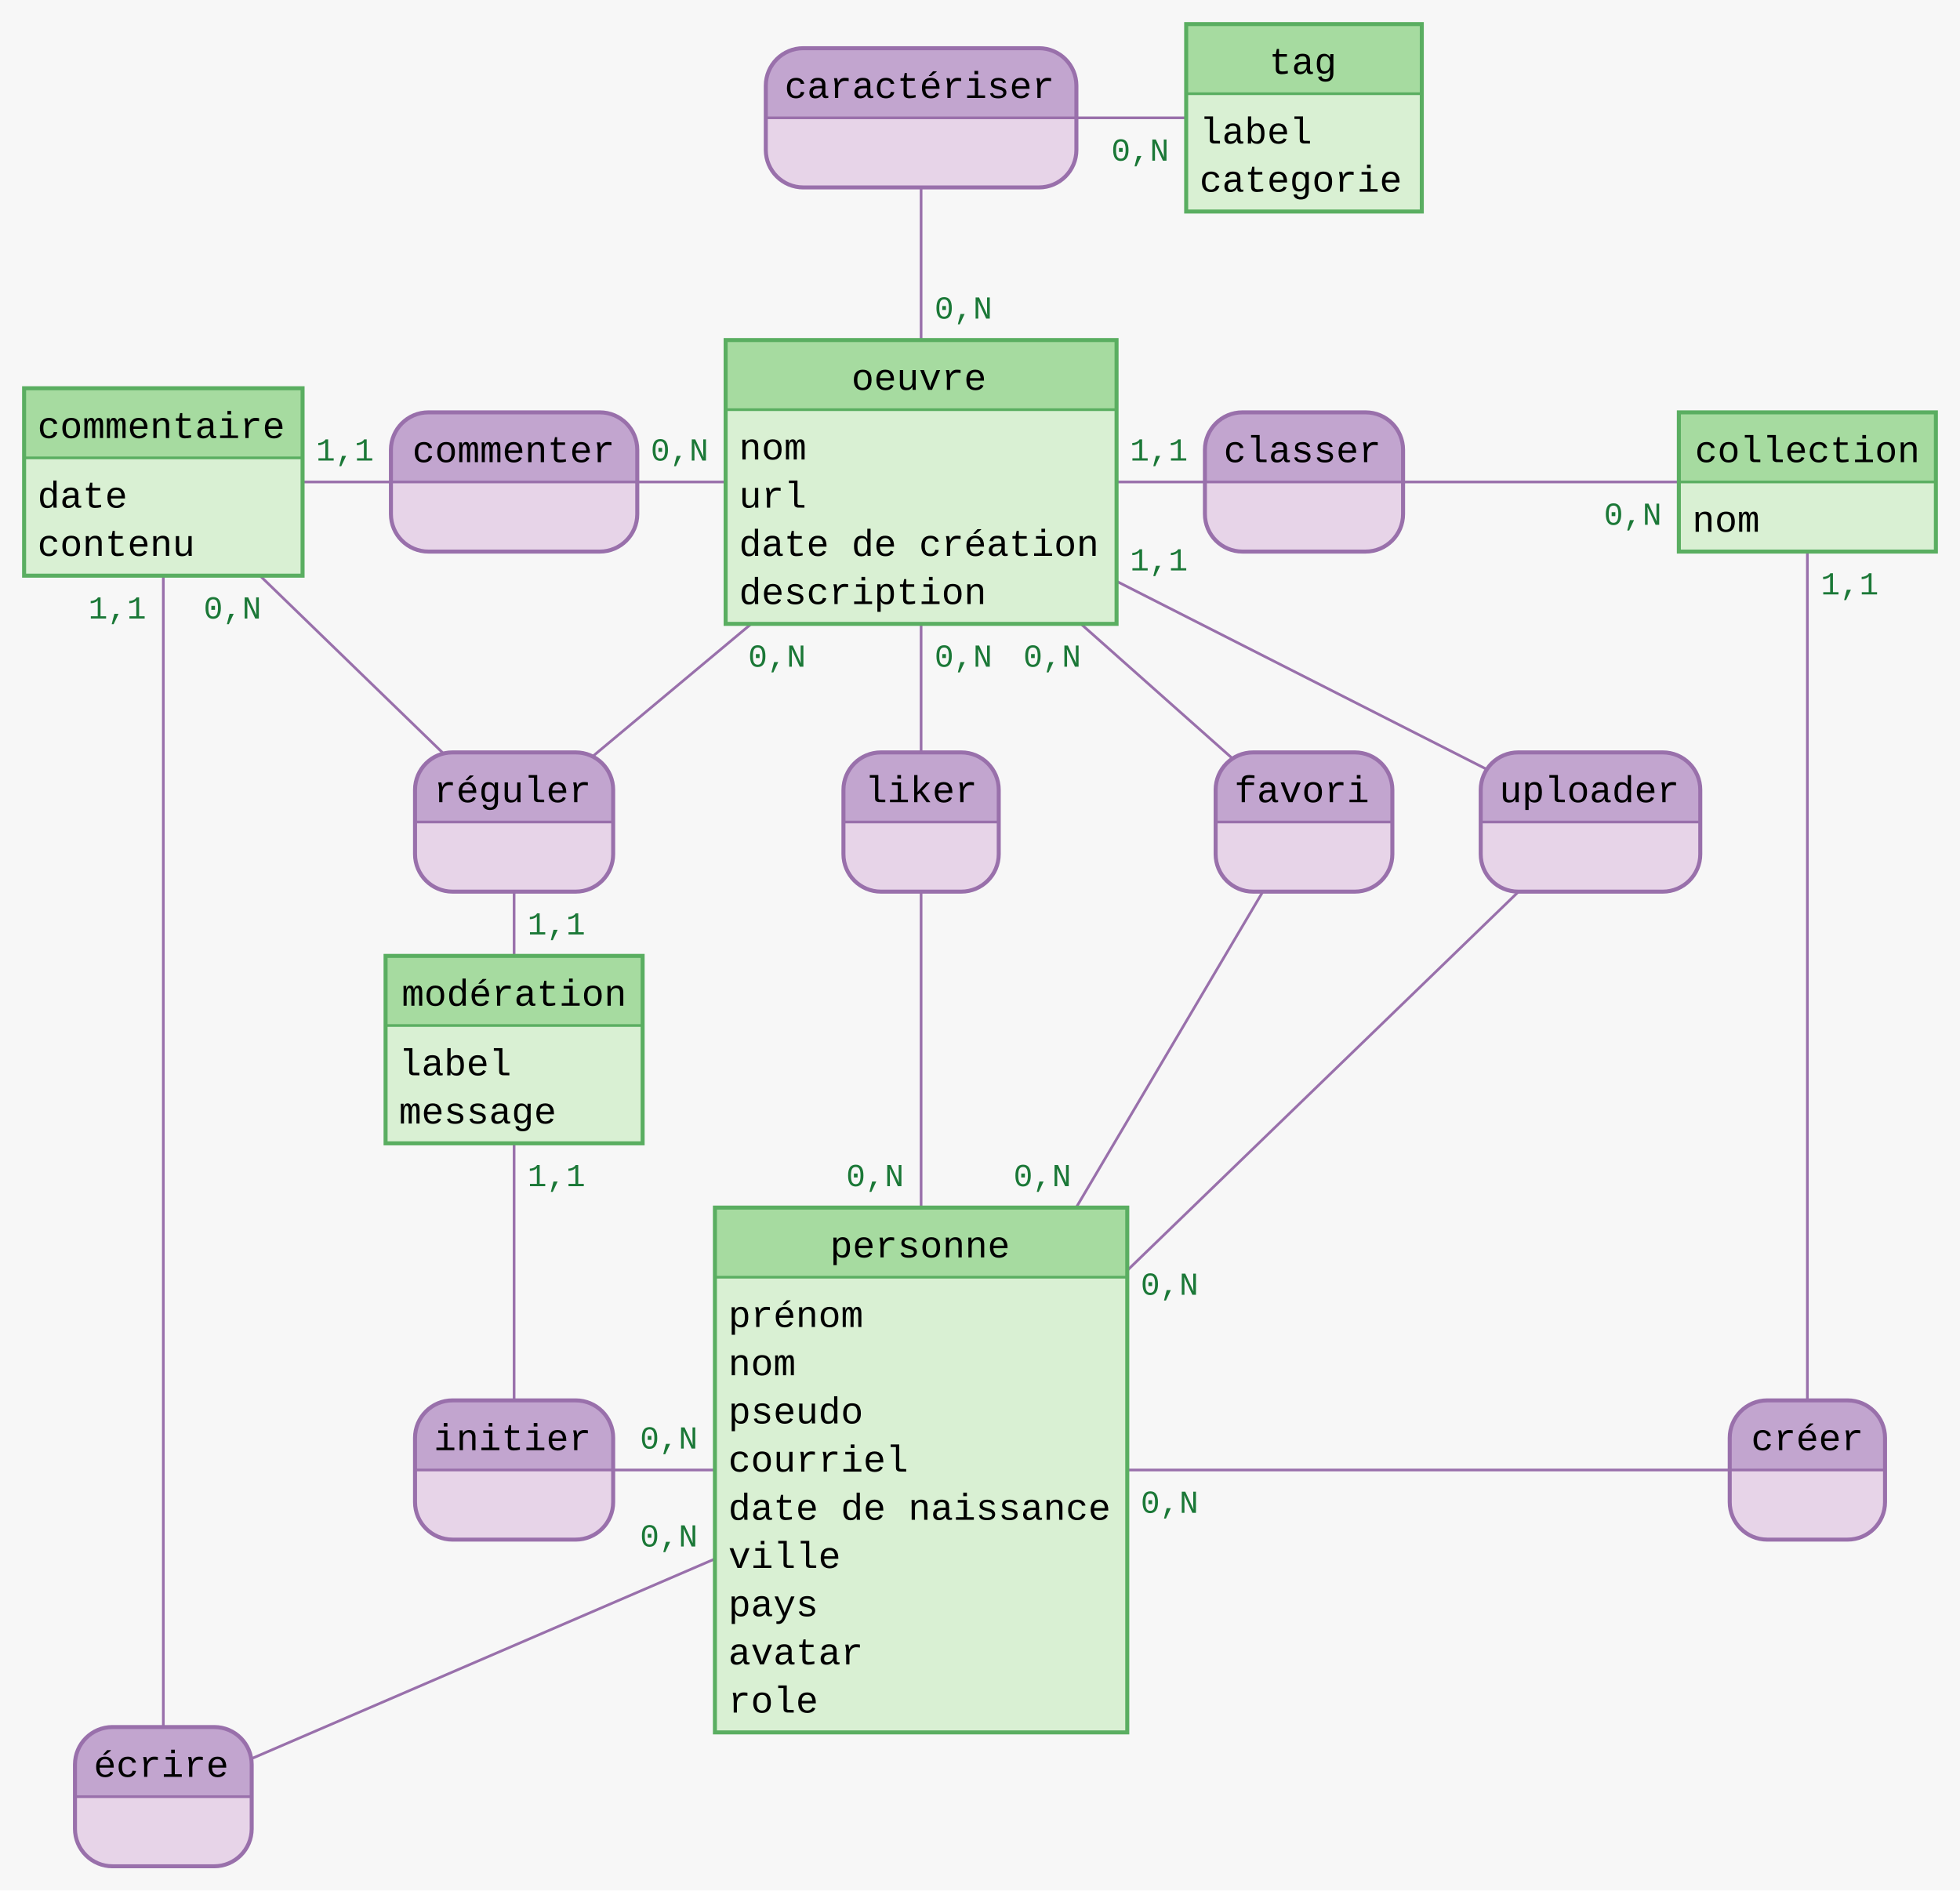
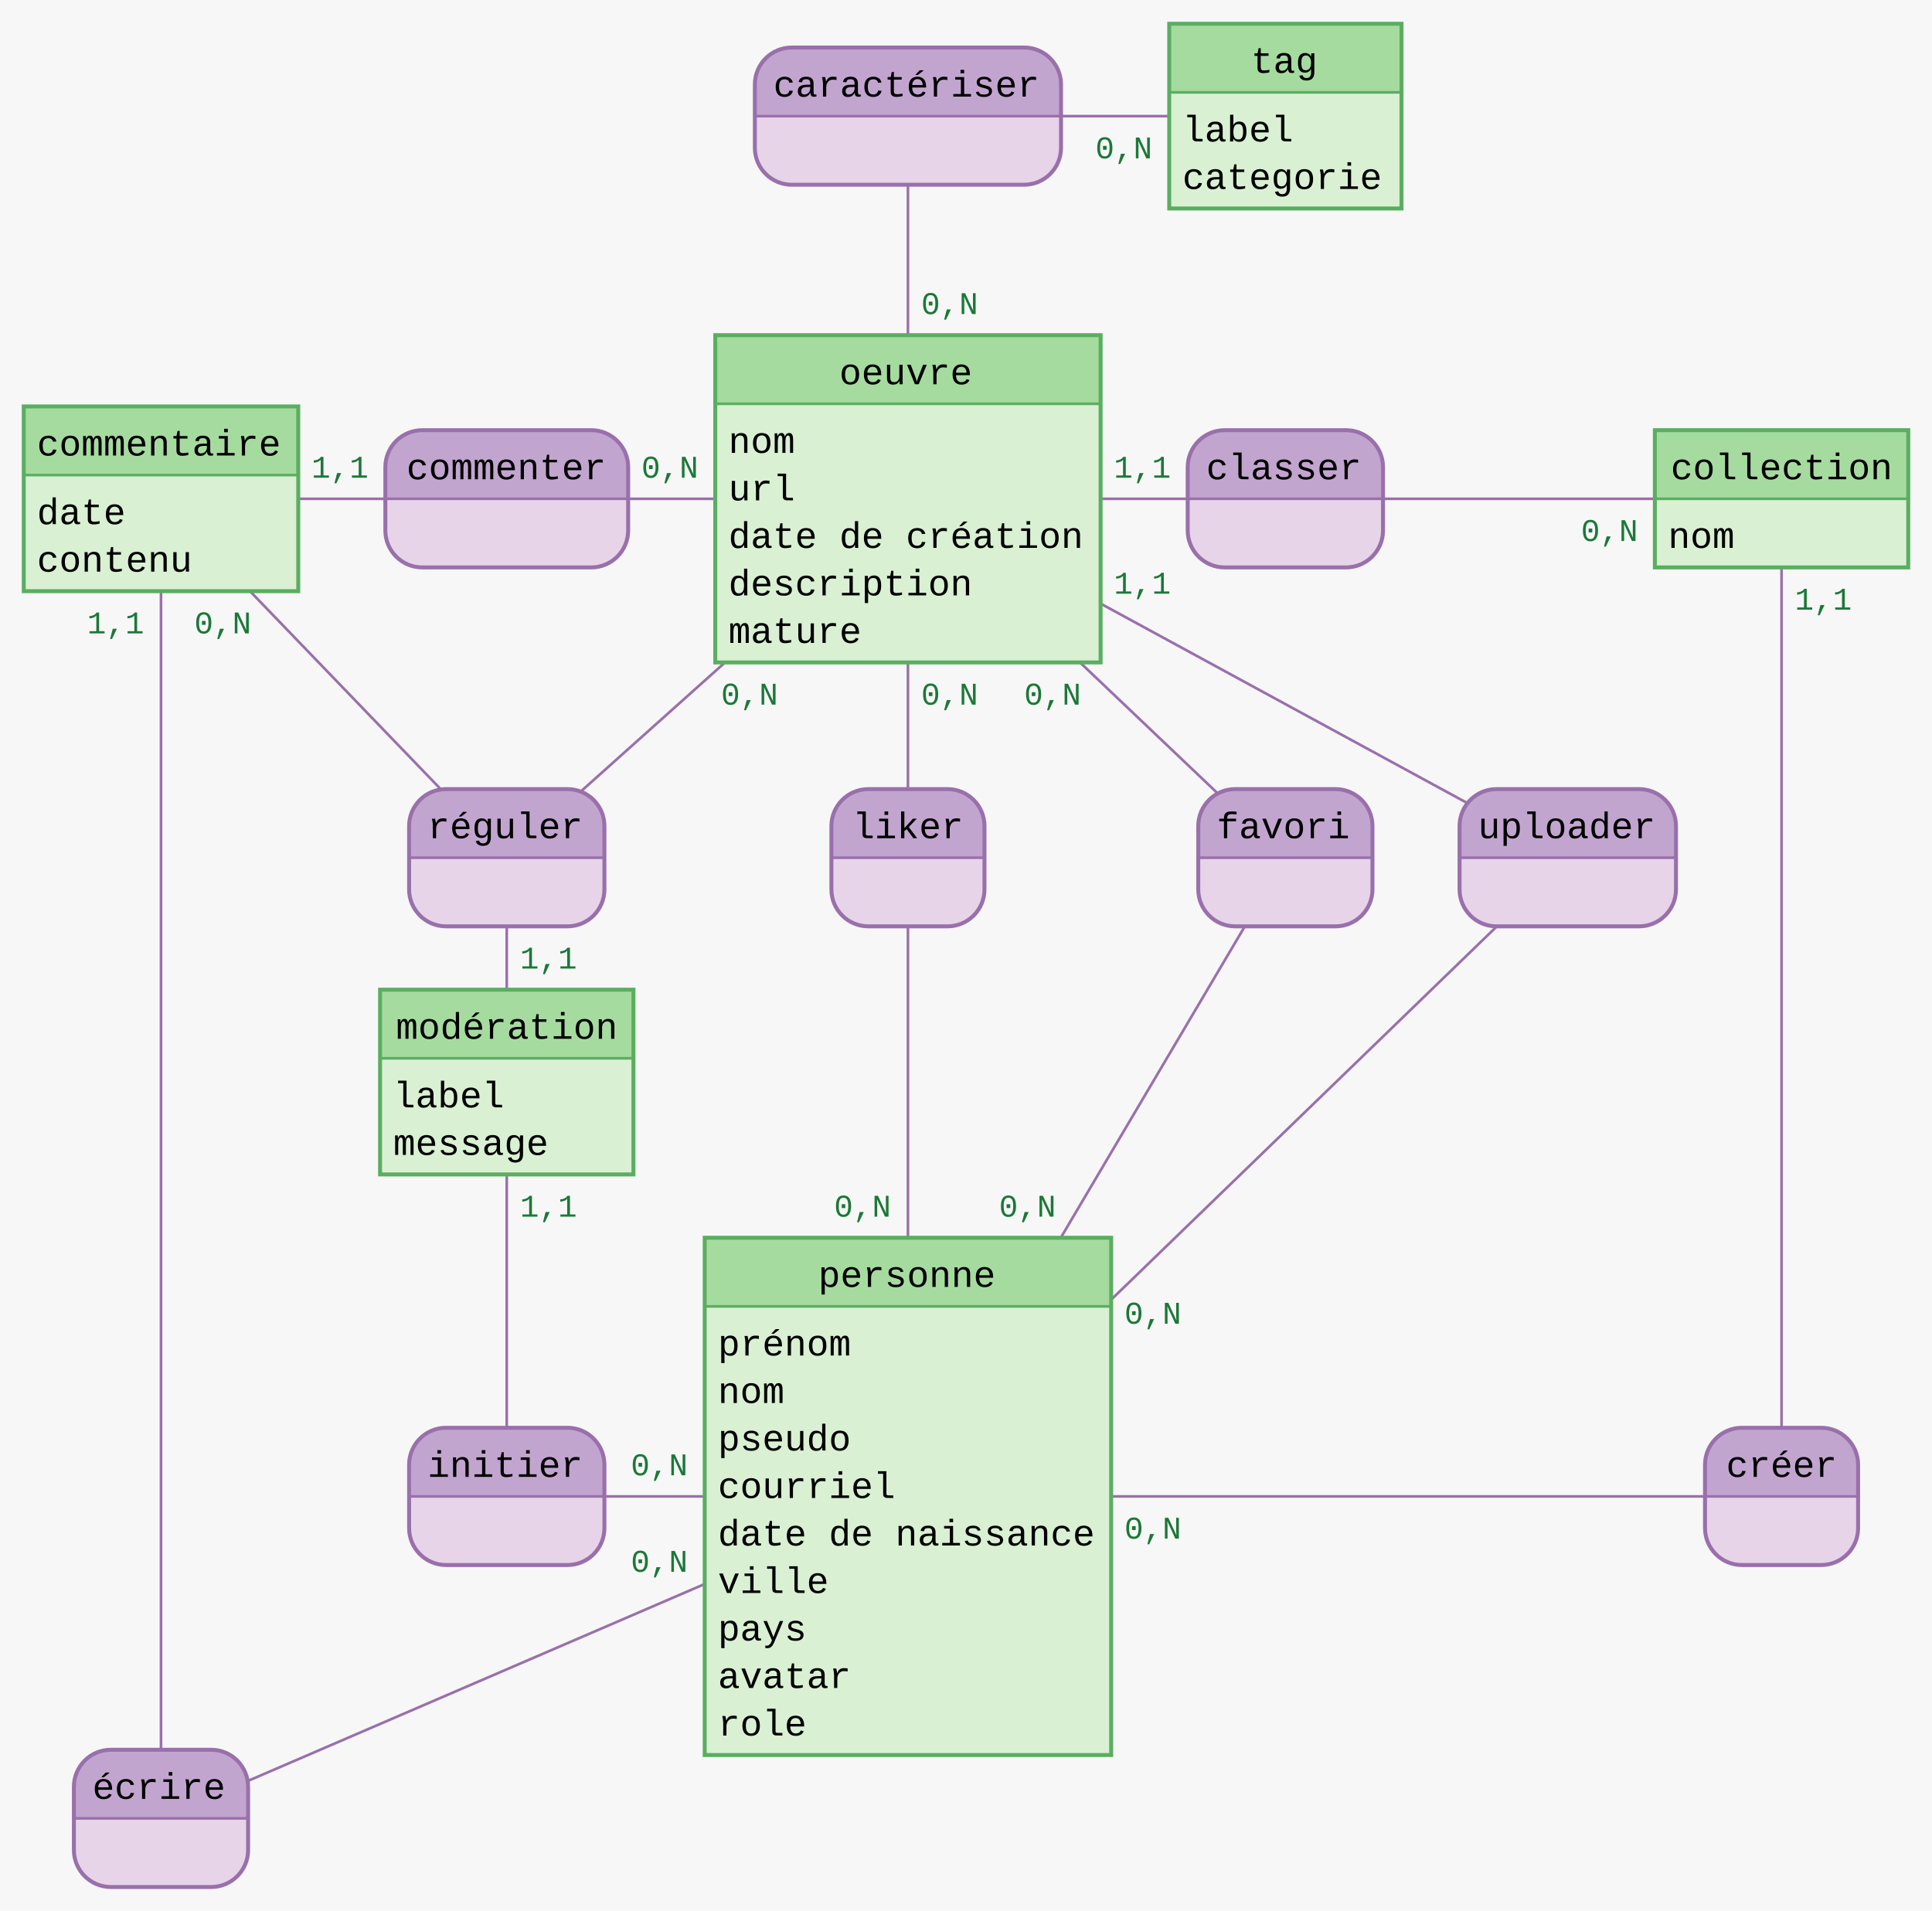
- <svg xmlns="http://www.w3.org/2000/svg" width="732" height="706" viewBox="0 0 732 706">
-   <rect id="frame" x="0" y="0" width="732" height="706" fill="#f7f7f7" stroke="none" stroke-width="0" />
-   <g>
-     <line x1="344" y1="180" x2="344" y2="44" stroke="#9970ab" stroke-width="1" />
+ <svg xmlns="http://www.w3.org/2000/svg" width="732" height="724" viewBox="0 0 732 724">
+   <rect id="frame" x="0" y="0" width="732" height="724" fill="#f7f7f7" stroke="none" stroke-width="0" />
+   <g>
+     <line x1="344" y1="189" x2="344" y2="44" stroke="#9970ab" stroke-width="1" />
    <text x="349" y="119" fill="#1b7837" font-family="Courier New" font-size="12">0,N</text>
    <line x1="487" y1="44" x2="344" y2="44" stroke="#9970ab" stroke-width="1" />
    <text x="415" y="60" fill="#1b7837" font-family="Courier New" font-size="12">0,N</text>
    <g>
      <path d="M388 18 a14 14 90 0 1 14 14 V44 h-116 V32 a14 14 90 0 1 14 -14" fill="#c2a5cf" stroke="#c2a5cf" stroke-width="0" />
      <path d="M402 44 v12 a14 14 90 0 1 -14 14 H300 a14 14 90 0 1 -14 -14 V44 H116" fill="#e7d4e8" stroke="#e7d4e8" stroke-width="0" />
      <rect x="286" y="18" width="116" height="52" fill="none" rx="14" stroke="#9970ab" stroke-width="1.5" />
      <line x1="286" y1="44" x2="402" y2="44" stroke="#9970ab" stroke-width="1" />
      <text x="293" y="36.6" fill="#000" font-family="Courier New" font-size="14">caractériser</text>
    </g>
  </g>
  <g>
-     <line x1="61" y1="180" x2="192" y2="180" stroke="#9970ab" stroke-width="1" />
-     <text x="118" y="172" fill="#1b7837" font-family="Courier New" font-size="12">1,1</text>
-     <line x1="344" y1="180" x2="192" y2="180" stroke="#9970ab" stroke-width="1" />
-     <text x="243" y="172" fill="#1b7837" font-family="Courier New" font-size="12">0,N</text>
-     <g>
-       <path d="M224 154 a14 14 90 0 1 14 14 V180 h-92 V168 a14 14 90 0 1 14 -14" fill="#c2a5cf" stroke="#c2a5cf" stroke-width="0" />
-       <path d="M238 180 v12 a14 14 90 0 1 -14 14 H160 a14 14 90 0 1 -14 -14 V180 H92" fill="#e7d4e8" stroke="#e7d4e8" stroke-width="0" />
-       <rect x="146" y="154" width="92" height="52" fill="none" rx="14" stroke="#9970ab" stroke-width="1.5" />
-       <line x1="146" y1="180" x2="238" y2="180" stroke="#9970ab" stroke-width="1" />
-       <text x="154" y="172.6" fill="#000" font-family="Courier New" font-size="14">commenter</text>
-     </g>
-   </g>
-   <g>
-     <line x1="344" y1="180" x2="487" y2="180" stroke="#9970ab" stroke-width="1" />
-     <text x="422" y="172" fill="#1b7837" font-family="Courier New" font-size="12">1,1</text>
-     <line x1="675" y1="180" x2="487" y2="180" stroke="#9970ab" stroke-width="1" />
-     <text x="599" y="196" fill="#1b7837" font-family="Courier New" font-size="12">0,N</text>
-     <g>
-       <path d="M510 154 a14 14 90 0 1 14 14 V180 h-74 V168 a14 14 90 0 1 14 -14" fill="#c2a5cf" stroke="#c2a5cf" stroke-width="0" />
-       <path d="M524 180 v12 a14 14 90 0 1 -14 14 H464 a14 14 90 0 1 -14 -14 V180 H74" fill="#e7d4e8" stroke="#e7d4e8" stroke-width="0" />
-       <rect x="450" y="154" width="74" height="52" fill="none" rx="14" stroke="#9970ab" stroke-width="1.5" />
-       <line x1="450" y1="180" x2="524" y2="180" stroke="#9970ab" stroke-width="1" />
-       <text x="457" y="172.6" fill="#000" font-family="Courier New" font-size="14">classer</text>
-     </g>
-   </g>
-   <g>
-     <line x1="61" y1="180" x2="192" y2="307" stroke="#9970ab" stroke-width="1" />
-     <text x="76.02" y="231" fill="#1b7837" font-family="Courier New" font-size="12">0,N</text>
-     <line x1="344" y1="180" x2="192" y2="307" stroke="#9970ab" stroke-width="1" />
-     <text x="279.39" y="249" fill="#1b7837" font-family="Courier New" font-size="12">0,N</text>
-     <line x1="192" y1="392" x2="192" y2="307" stroke="#9970ab" stroke-width="1" />
-     <text x="197" y="349" fill="#1b7837" font-family="Courier New" font-size="12">1,1</text>
-     <g>
-       <path d="M215 281 a14 14 90 0 1 14 14 V307 h-74 V295 a14 14 90 0 1 14 -14" fill="#c2a5cf" stroke="#c2a5cf" stroke-width="0" />
-       <path d="M229 307 v12 a14 14 90 0 1 -14 14 H169 a14 14 90 0 1 -14 -14 V307 H74" fill="#e7d4e8" stroke="#e7d4e8" stroke-width="0" />
-       <rect x="155" y="281" width="74" height="52" fill="none" rx="14" stroke="#9970ab" stroke-width="1.5" />
-       <line x1="155" y1="307" x2="229" y2="307" stroke="#9970ab" stroke-width="1" />
-       <text x="162" y="299.6" fill="#000" font-family="Courier New" font-size="14">réguler</text>
-     </g>
-   </g>
-   <g>
-     <line x1="344" y1="549" x2="344" y2="307" stroke="#9970ab" stroke-width="1" />
-     <text x="316" y="443" fill="#1b7837" font-family="Courier New" font-size="12">0,N</text>
-     <line x1="344" y1="180" x2="344" y2="307" stroke="#9970ab" stroke-width="1" />
-     <text x="349" y="249" fill="#1b7837" font-family="Courier New" font-size="12">0,N</text>
-     <g>
-       <path d="M359 281 a14 14 90 0 1 14 14 V307 h-58 V295 a14 14 90 0 1 14 -14" fill="#c2a5cf" stroke="#c2a5cf" stroke-width="0" />
-       <path d="M373 307 v12 a14 14 90 0 1 -14 14 H329 a14 14 90 0 1 -14 -14 V307 H58" fill="#e7d4e8" stroke="#e7d4e8" stroke-width="0" />
-       <rect x="315" y="281" width="58" height="52" fill="none" rx="14" stroke="#9970ab" stroke-width="1.5" />
-       <line x1="315" y1="307" x2="373" y2="307" stroke="#9970ab" stroke-width="1" />
-       <text x="323" y="299.6" fill="#000" font-family="Courier New" font-size="14">liker</text>
-     </g>
-   </g>
-   <g>
-     <line x1="344" y1="549" x2="487" y2="307" stroke="#9970ab" stroke-width="1" />
-     <text x="378.49" y="443" fill="#1b7837" font-family="Courier New" font-size="12">0,N</text>
-     <line x1="344" y1="180" x2="487" y2="307" stroke="#9970ab" stroke-width="1" />
-     <text x="382.16" y="249" fill="#1b7837" font-family="Courier New" font-size="12">0,N</text>
-     <g>
-       <path d="M506 281 a14 14 90 0 1 14 14 V307 h-66 V295 a14 14 90 0 1 14 -14" fill="#c2a5cf" stroke="#c2a5cf" stroke-width="0" />
-       <path d="M520 307 v12 a14 14 90 0 1 -14 14 H468 a14 14 90 0 1 -14 -14 V307 H66" fill="#e7d4e8" stroke="#e7d4e8" stroke-width="0" />
-       <rect x="454" y="281" width="66" height="52" fill="none" rx="14" stroke="#9970ab" stroke-width="1.5" />
-       <line x1="454" y1="307" x2="520" y2="307" stroke="#9970ab" stroke-width="1" />
-       <text x="461" y="299.6" fill="#000" font-family="Courier New" font-size="14">favori</text>
-     </g>
-   </g>
-   <g>
-     <line x1="344" y1="549" x2="594" y2="307" stroke="#9970ab" stroke-width="1" />
-     <text x="426" y="483.56" fill="#1b7837" font-family="Courier New" font-size="12">0,N</text>
-     <line x1="344" y1="180" x2="594" y2="307" stroke="#9970ab" stroke-width="1" />
-     <text x="422" y="213.05" fill="#1b7837" font-family="Courier New" font-size="12">1,1</text>
-     <g>
-       <path d="M621 281 a14 14 90 0 1 14 14 V307 h-82 V295 a14 14 90 0 1 14 -14" fill="#c2a5cf" stroke="#c2a5cf" stroke-width="0" />
-       <path d="M635 307 v12 a14 14 90 0 1 -14 14 H567 a14 14 90 0 1 -14 -14 V307 H82" fill="#e7d4e8" stroke="#e7d4e8" stroke-width="0" />
-       <rect x="553" y="281" width="82" height="52" fill="none" rx="14" stroke="#9970ab" stroke-width="1.5" />
-       <line x1="553" y1="307" x2="635" y2="307" stroke="#9970ab" stroke-width="1" />
-       <text x="560" y="299.6" fill="#000" font-family="Courier New" font-size="14">uploader</text>
-     </g>
-   </g>
-   <g>
-     <line x1="344" y1="549" x2="192" y2="549" stroke="#9970ab" stroke-width="1" />
-     <text x="239" y="541" fill="#1b7837" font-family="Courier New" font-size="12">0,N</text>
-     <line x1="192" y1="392" x2="192" y2="549" stroke="#9970ab" stroke-width="1" />
-     <text x="197" y="443" fill="#1b7837" font-family="Courier New" font-size="12">1,1</text>
-     <g>
-       <path d="M215 523 a14 14 90 0 1 14 14 V549 h-74 V537 a14 14 90 0 1 14 -14" fill="#c2a5cf" stroke="#c2a5cf" stroke-width="0" />
-       <path d="M229 549 v12 a14 14 90 0 1 -14 14 H169 a14 14 90 0 1 -14 -14 V549 H74" fill="#e7d4e8" stroke="#e7d4e8" stroke-width="0" />
-       <rect x="155" y="523" width="74" height="52" fill="none" rx="14" stroke="#9970ab" stroke-width="1.5" />
-       <line x1="155" y1="549" x2="229" y2="549" stroke="#9970ab" stroke-width="1" />
-       <text x="162" y="541.6" fill="#000" font-family="Courier New" font-size="14">initier</text>
-     </g>
-   </g>
-   <g>
-     <line x1="344" y1="549" x2="675" y2="549" stroke="#9970ab" stroke-width="1" />
-     <text x="426" y="565" fill="#1b7837" font-family="Courier New" font-size="12">0,N</text>
-     <line x1="675" y1="180" x2="675" y2="549" stroke="#9970ab" stroke-width="1" />
-     <text x="680" y="222" fill="#1b7837" font-family="Courier New" font-size="12">1,1</text>
-     <g>
-       <path d="M690 523 a14 14 90 0 1 14 14 V549 h-58 V537 a14 14 90 0 1 14 -14" fill="#c2a5cf" stroke="#c2a5cf" stroke-width="0" />
-       <path d="M704 549 v12 a14 14 90 0 1 -14 14 H660 a14 14 90 0 1 -14 -14 V549 H58" fill="#e7d4e8" stroke="#e7d4e8" stroke-width="0" />
-       <rect x="646" y="523" width="58" height="52" fill="none" rx="14" stroke="#9970ab" stroke-width="1.5" />
-       <line x1="646" y1="549" x2="704" y2="549" stroke="#9970ab" stroke-width="1" />
-       <text x="654" y="541.6" fill="#000" font-family="Courier New" font-size="14">créer</text>
-     </g>
-   </g>
-   <g>
-     <line x1="344" y1="549" x2="61" y2="671" stroke="#9970ab" stroke-width="1" />
-     <text x="239" y="577.57" fill="#1b7837" font-family="Courier New" font-size="12">0,N</text>
-     <line x1="61" y1="180" x2="61" y2="671" stroke="#9970ab" stroke-width="1" />
-     <text x="33" y="231" fill="#1b7837" font-family="Courier New" font-size="12">1,1</text>
-     <g>
-       <path d="M80 645 a14 14 90 0 1 14 14 V671 h-66 V659 a14 14 90 0 1 14 -14" fill="#c2a5cf" stroke="#c2a5cf" stroke-width="0" />
-       <path d="M94 671 v12 a14 14 90 0 1 -14 14 H42 a14 14 90 0 1 -14 -14 V671 H66" fill="#e7d4e8" stroke="#e7d4e8" stroke-width="0" />
-       <rect x="28" y="645" width="66" height="52" fill="none" rx="14" stroke="#9970ab" stroke-width="1.5" />
-       <line x1="28" y1="671" x2="94" y2="671" stroke="#9970ab" stroke-width="1" />
-       <text x="35" y="663.6" fill="#000" font-family="Courier New" font-size="14">écrire</text>
+     <line x1="61" y1="189" x2="192" y2="189" stroke="#9970ab" stroke-width="1" />
+     <text x="118" y="181" fill="#1b7837" font-family="Courier New" font-size="12">1,1</text>
+     <line x1="344" y1="189" x2="192" y2="189" stroke="#9970ab" stroke-width="1" />
+     <text x="243" y="181" fill="#1b7837" font-family="Courier New" font-size="12">0,N</text>
+     <g>
+       <path d="M224 163 a14 14 90 0 1 14 14 V189 h-92 V177 a14 14 90 0 1 14 -14" fill="#c2a5cf" stroke="#c2a5cf" stroke-width="0" />
+       <path d="M238 189 v12 a14 14 90 0 1 -14 14 H160 a14 14 90 0 1 -14 -14 V189 H92" fill="#e7d4e8" stroke="#e7d4e8" stroke-width="0" />
+       <rect x="146" y="163" width="92" height="52" fill="none" rx="14" stroke="#9970ab" stroke-width="1.5" />
+       <line x1="146" y1="189" x2="238" y2="189" stroke="#9970ab" stroke-width="1" />
+       <text x="154" y="181.6" fill="#000" font-family="Courier New" font-size="14">commenter</text>
+     </g>
+   </g>
+   <g>
+     <line x1="344" y1="189" x2="487" y2="189" stroke="#9970ab" stroke-width="1" />
+     <text x="422" y="181" fill="#1b7837" font-family="Courier New" font-size="12">1,1</text>
+     <line x1="675" y1="189" x2="487" y2="189" stroke="#9970ab" stroke-width="1" />
+     <text x="599" y="205" fill="#1b7837" font-family="Courier New" font-size="12">0,N</text>
+     <g>
+       <path d="M510 163 a14 14 90 0 1 14 14 V189 h-74 V177 a14 14 90 0 1 14 -14" fill="#c2a5cf" stroke="#c2a5cf" stroke-width="0" />
+       <path d="M524 189 v12 a14 14 90 0 1 -14 14 H464 a14 14 90 0 1 -14 -14 V189 H74" fill="#e7d4e8" stroke="#e7d4e8" stroke-width="0" />
+       <rect x="450" y="163" width="74" height="52" fill="none" rx="14" stroke="#9970ab" stroke-width="1.5" />
+       <line x1="450" y1="189" x2="524" y2="189" stroke="#9970ab" stroke-width="1" />
+       <text x="457" y="181.6" fill="#000" font-family="Courier New" font-size="14">classer</text>
+     </g>
+   </g>
+   <g>
+     <line x1="61" y1="189" x2="192" y2="325" stroke="#9970ab" stroke-width="1" />
+     <text x="73.6" y="240" fill="#1b7837" font-family="Courier New" font-size="12">0,N</text>
+     <line x1="344" y1="189" x2="192" y2="325" stroke="#9970ab" stroke-width="1" />
+     <text x="273.19" y="267" fill="#1b7837" font-family="Courier New" font-size="12">0,N</text>
+     <line x1="192" y1="410" x2="192" y2="325" stroke="#9970ab" stroke-width="1" />
+     <text x="197" y="367" fill="#1b7837" font-family="Courier New" font-size="12">1,1</text>
+     <g>
+       <path d="M215 299 a14 14 90 0 1 14 14 V325 h-74 V313 a14 14 90 0 1 14 -14" fill="#c2a5cf" stroke="#c2a5cf" stroke-width="0" />
+       <path d="M229 325 v12 a14 14 90 0 1 -14 14 H169 a14 14 90 0 1 -14 -14 V325 H74" fill="#e7d4e8" stroke="#e7d4e8" stroke-width="0" />
+       <rect x="155" y="299" width="74" height="52" fill="none" rx="14" stroke="#9970ab" stroke-width="1.5" />
+       <line x1="155" y1="325" x2="229" y2="325" stroke="#9970ab" stroke-width="1" />
+       <text x="162" y="317.6" fill="#000" font-family="Courier New" font-size="14">réguler</text>
+     </g>
+   </g>
+   <g>
+     <line x1="344" y1="567" x2="344" y2="325" stroke="#9970ab" stroke-width="1" />
+     <text x="316" y="461" fill="#1b7837" font-family="Courier New" font-size="12">0,N</text>
+     <line x1="344" y1="189" x2="344" y2="325" stroke="#9970ab" stroke-width="1" />
+     <text x="349" y="267" fill="#1b7837" font-family="Courier New" font-size="12">0,N</text>
+     <g>
+       <path d="M359 299 a14 14 90 0 1 14 14 V325 h-58 V313 a14 14 90 0 1 14 -14" fill="#c2a5cf" stroke="#c2a5cf" stroke-width="0" />
+       <path d="M373 325 v12 a14 14 90 0 1 -14 14 H329 a14 14 90 0 1 -14 -14 V325 H58" fill="#e7d4e8" stroke="#e7d4e8" stroke-width="0" />
+       <rect x="315" y="299" width="58" height="52" fill="none" rx="14" stroke="#9970ab" stroke-width="1.5" />
+       <line x1="315" y1="325" x2="373" y2="325" stroke="#9970ab" stroke-width="1" />
+       <text x="323" y="317.6" fill="#000" font-family="Courier New" font-size="14">liker</text>
+     </g>
+   </g>
+   <g>
+     <line x1="344" y1="567" x2="487" y2="325" stroke="#9970ab" stroke-width="1" />
+     <text x="378.49" y="461" fill="#1b7837" font-family="Courier New" font-size="12">0,N</text>
+     <line x1="344" y1="189" x2="487" y2="325" stroke="#9970ab" stroke-width="1" />
+     <text x="388.01" y="267" fill="#1b7837" font-family="Courier New" font-size="12">0,N</text>
+     <g>
+       <path d="M506 299 a14 14 90 0 1 14 14 V325 h-66 V313 a14 14 90 0 1 14 -14" fill="#c2a5cf" stroke="#c2a5cf" stroke-width="0" />
+       <path d="M520 325 v12 a14 14 90 0 1 -14 14 H468 a14 14 90 0 1 -14 -14 V325 H66" fill="#e7d4e8" stroke="#e7d4e8" stroke-width="0" />
+       <rect x="454" y="299" width="66" height="52" fill="none" rx="14" stroke="#9970ab" stroke-width="1.5" />
+       <line x1="454" y1="325" x2="520" y2="325" stroke="#9970ab" stroke-width="1" />
+       <text x="461" y="317.6" fill="#000" font-family="Courier New" font-size="14">favori</text>
+     </g>
+   </g>
+   <g>
+     <line x1="344" y1="567" x2="594" y2="325" stroke="#9970ab" stroke-width="1" />
+     <text x="426" y="501.56" fill="#1b7837" font-family="Courier New" font-size="12">0,N</text>
+     <line x1="344" y1="189" x2="594" y2="325" stroke="#9970ab" stroke-width="1" />
+     <text x="422" y="224.95" fill="#1b7837" font-family="Courier New" font-size="12">1,1</text>
+     <g>
+       <path d="M621 299 a14 14 90 0 1 14 14 V325 h-82 V313 a14 14 90 0 1 14 -14" fill="#c2a5cf" stroke="#c2a5cf" stroke-width="0" />
+       <path d="M635 325 v12 a14 14 90 0 1 -14 14 H567 a14 14 90 0 1 -14 -14 V325 H82" fill="#e7d4e8" stroke="#e7d4e8" stroke-width="0" />
+       <rect x="553" y="299" width="82" height="52" fill="none" rx="14" stroke="#9970ab" stroke-width="1.5" />
+       <line x1="553" y1="325" x2="635" y2="325" stroke="#9970ab" stroke-width="1" />
+       <text x="560" y="317.6" fill="#000" font-family="Courier New" font-size="14">uploader</text>
+     </g>
+   </g>
+   <g>
+     <line x1="344" y1="567" x2="192" y2="567" stroke="#9970ab" stroke-width="1" />
+     <text x="239" y="559" fill="#1b7837" font-family="Courier New" font-size="12">0,N</text>
+     <line x1="192" y1="410" x2="192" y2="567" stroke="#9970ab" stroke-width="1" />
+     <text x="197" y="461" fill="#1b7837" font-family="Courier New" font-size="12">1,1</text>
+     <g>
+       <path d="M215 541 a14 14 90 0 1 14 14 V567 h-74 V555 a14 14 90 0 1 14 -14" fill="#c2a5cf" stroke="#c2a5cf" stroke-width="0" />
+       <path d="M229 567 v12 a14 14 90 0 1 -14 14 H169 a14 14 90 0 1 -14 -14 V567 H74" fill="#e7d4e8" stroke="#e7d4e8" stroke-width="0" />
+       <rect x="155" y="541" width="74" height="52" fill="none" rx="14" stroke="#9970ab" stroke-width="1.5" />
+       <line x1="155" y1="567" x2="229" y2="567" stroke="#9970ab" stroke-width="1" />
+       <text x="162" y="559.6" fill="#000" font-family="Courier New" font-size="14">initier</text>
+     </g>
+   </g>
+   <g>
+     <line x1="344" y1="567" x2="675" y2="567" stroke="#9970ab" stroke-width="1" />
+     <text x="426" y="583" fill="#1b7837" font-family="Courier New" font-size="12">0,N</text>
+     <line x1="675" y1="189" x2="675" y2="567" stroke="#9970ab" stroke-width="1" />
+     <text x="680" y="231" fill="#1b7837" font-family="Courier New" font-size="12">1,1</text>
+     <g>
+       <path d="M690 541 a14 14 90 0 1 14 14 V567 h-58 V555 a14 14 90 0 1 14 -14" fill="#c2a5cf" stroke="#c2a5cf" stroke-width="0" />
+       <path d="M704 567 v12 a14 14 90 0 1 -14 14 H660 a14 14 90 0 1 -14 -14 V567 H58" fill="#e7d4e8" stroke="#e7d4e8" stroke-width="0" />
+       <rect x="646" y="541" width="58" height="52" fill="none" rx="14" stroke="#9970ab" stroke-width="1.5" />
+       <line x1="646" y1="567" x2="704" y2="567" stroke="#9970ab" stroke-width="1" />
+       <text x="654" y="559.6" fill="#000" font-family="Courier New" font-size="14">créer</text>
+     </g>
+   </g>
+   <g>
+     <line x1="344" y1="567" x2="61" y2="689" stroke="#9970ab" stroke-width="1" />
+     <text x="239" y="595.57" fill="#1b7837" font-family="Courier New" font-size="12">0,N</text>
+     <line x1="61" y1="189" x2="61" y2="689" stroke="#9970ab" stroke-width="1" />
+     <text x="33" y="240" fill="#1b7837" font-family="Courier New" font-size="12">1,1</text>
+     <g>
+       <path d="M80 663 a14 14 90 0 1 14 14 V689 h-66 V677 a14 14 90 0 1 14 -14" fill="#c2a5cf" stroke="#c2a5cf" stroke-width="0" />
+       <path d="M94 689 v12 a14 14 90 0 1 -14 14 H42 a14 14 90 0 1 -14 -14 V689 H66" fill="#e7d4e8" stroke="#e7d4e8" stroke-width="0" />
+       <rect x="28" y="663" width="66" height="52" fill="none" rx="14" stroke="#9970ab" stroke-width="1.5" />
+       <line x1="28" y1="689" x2="94" y2="689" stroke="#9970ab" stroke-width="1" />
+       <text x="35" y="681.6" fill="#000" font-family="Courier New" font-size="14">écrire</text>
    </g>
  </g>
  <g>
    <g>
      <rect x="443" y="9" width="88" height="26" fill="#a6dba0" stroke="#a6dba0" stroke-width="0" opacity="1" />
      <rect x="443" y="35" width="88" height="44" fill="#d9f0d3" stroke="#d9f0d3" stroke-width="0" opacity="1" />
      <rect x="443" y="9" width="88" height="70" fill="none" stroke="#5aae61" stroke-width="1.5" opacity="1" />
      <line x1="443" y1="35" x2="531" y2="35" stroke="#5aae61" stroke-width="1" />
    </g>
    <text x="474" y="27.6" fill="#000" font-family="Courier New" font-size="14">tag</text>
    <text x="448" y="53.6" fill="#000" font-family="Courier New" font-size="14">label</text>
    <text x="448" y="71.6" fill="#000" font-family="Courier New" font-size="14">categorie</text>
  </g>
  <g>
    <g>
-       <rect x="9" y="145" width="104" height="26" fill="#a6dba0" stroke="#a6dba0" stroke-width="0" opacity="1" />
-       <rect x="9" y="171" width="104" height="44" fill="#d9f0d3" stroke="#d9f0d3" stroke-width="0" opacity="1" />
-       <rect x="9" y="145" width="104" height="70" fill="none" stroke="#5aae61" stroke-width="1.5" opacity="1" />
-       <line x1="9" y1="171" x2="113" y2="171" stroke="#5aae61" stroke-width="1" />
-     </g>
-     <text x="14" y="163.6" fill="#000" font-family="Courier New" font-size="14">commentaire</text>
-     <text x="14" y="189.6" fill="#000" font-family="Courier New" font-size="14">date</text>
-     <text x="14" y="207.6" fill="#000" font-family="Courier New" font-size="14">contenu</text>
+       <rect x="9" y="154" width="104" height="26" fill="#a6dba0" stroke="#a6dba0" stroke-width="0" opacity="1" />
+       <rect x="9" y="180" width="104" height="44" fill="#d9f0d3" stroke="#d9f0d3" stroke-width="0" opacity="1" />
+       <rect x="9" y="154" width="104" height="70" fill="none" stroke="#5aae61" stroke-width="1.5" opacity="1" />
+       <line x1="9" y1="180" x2="113" y2="180" stroke="#5aae61" stroke-width="1" />
+     </g>
+     <text x="14" y="172.6" fill="#000" font-family="Courier New" font-size="14">commentaire</text>
+     <text x="14" y="198.6" fill="#000" font-family="Courier New" font-size="14">date</text>
+     <text x="14" y="216.6" fill="#000" font-family="Courier New" font-size="14">contenu</text>
  </g>
  <g>
    <g>
      <rect x="271" y="127" width="146" height="26" fill="#a6dba0" stroke="#a6dba0" stroke-width="0" opacity="1" />
-       <rect x="271" y="153" width="146" height="80" fill="#d9f0d3" stroke="#d9f0d3" stroke-width="0" opacity="1" />
-       <rect x="271" y="127" width="146" height="106" fill="none" stroke="#5aae61" stroke-width="1.5" opacity="1" />
+       <rect x="271" y="153" width="146" height="98" fill="#d9f0d3" stroke="#d9f0d3" stroke-width="0" opacity="1" />
+       <rect x="271" y="127" width="146" height="124" fill="none" stroke="#5aae61" stroke-width="1.5" opacity="1" />
      <line x1="271" y1="153" x2="417" y2="153" stroke="#5aae61" stroke-width="1" />
    </g>
    <text x="318" y="145.6" fill="#000" font-family="Courier New" font-size="14">oeuvre</text>
    <text x="276" y="171.6" fill="#000" font-family="Courier New" font-size="14">nom</text>
    <text x="276" y="189.6" fill="#000" font-family="Courier New" font-size="14">url</text>
    <text x="276" y="207.6" fill="#000" font-family="Courier New" font-size="14">date de création</text>
    <text x="276" y="225.6" fill="#000" font-family="Courier New" font-size="14">description</text>
-   </g>
-   <g>
-     <g>
-       <rect x="627" y="154" width="96" height="26" fill="#a6dba0" stroke="#a6dba0" stroke-width="0" opacity="1" />
-       <rect x="627" y="180" width="96" height="26" fill="#d9f0d3" stroke="#d9f0d3" stroke-width="0" opacity="1" />
-       <rect x="627" y="154" width="96" height="52" fill="none" stroke="#5aae61" stroke-width="1.5" opacity="1" />
-       <line x1="627" y1="180" x2="723" y2="180" stroke="#5aae61" stroke-width="1" />
-     </g>
-     <text x="633" y="172.6" fill="#000" font-family="Courier New" font-size="14">collection</text>
-     <text x="632" y="198.6" fill="#000" font-family="Courier New" font-size="14">nom</text>
-   </g>
-   <g>
-     <g>
-       <rect x="144" y="357" width="96" height="26" fill="#a6dba0" stroke="#a6dba0" stroke-width="0" opacity="1" />
-       <rect x="144" y="383" width="96" height="44" fill="#d9f0d3" stroke="#d9f0d3" stroke-width="0" opacity="1" />
-       <rect x="144" y="357" width="96" height="70" fill="none" stroke="#5aae61" stroke-width="1.5" opacity="1" />
-       <line x1="144" y1="383" x2="240" y2="383" stroke="#5aae61" stroke-width="1" />
-     </g>
-     <text x="150" y="375.6" fill="#000" font-family="Courier New" font-size="14">modération</text>
-     <text x="149" y="401.6" fill="#000" font-family="Courier New" font-size="14">label</text>
-     <text x="149" y="419.6" fill="#000" font-family="Courier New" font-size="14">message</text>
-   </g>
-   <g>
-     <g>
-       <rect x="267" y="451" width="154" height="26" fill="#a6dba0" stroke="#a6dba0" stroke-width="0" opacity="1" />
-       <rect x="267" y="477" width="154" height="170" fill="#d9f0d3" stroke="#d9f0d3" stroke-width="0" opacity="1" />
-       <rect x="267" y="451" width="154" height="196" fill="none" stroke="#5aae61" stroke-width="1.5" opacity="1" />
-       <line x1="267" y1="477" x2="421" y2="477" stroke="#5aae61" stroke-width="1" />
-     </g>
-     <text x="310" y="469.6" fill="#000" font-family="Courier New" font-size="14">personne</text>
-     <text x="272" y="495.6" fill="#000" font-family="Courier New" font-size="14">prénom</text>
-     <text x="272" y="513.6" fill="#000" font-family="Courier New" font-size="14">nom</text>
-     <text x="272" y="531.6" fill="#000" font-family="Courier New" font-size="14">pseudo</text>
-     <text x="272" y="549.6" fill="#000" font-family="Courier New" font-size="14">courriel</text>
-     <text x="272" y="567.6" fill="#000" font-family="Courier New" font-size="14">date de naissance</text>
-     <text x="272" y="585.6" fill="#000" font-family="Courier New" font-size="14">ville</text>
-     <text x="272" y="603.6" fill="#000" font-family="Courier New" font-size="14">pays</text>
-     <text x="272" y="621.6" fill="#000" font-family="Courier New" font-size="14">avatar</text>
-     <text x="272" y="639.6" fill="#000" font-family="Courier New" font-size="14">role</text>
+     <text x="276" y="243.6" fill="#000" font-family="Courier New" font-size="14">mature</text>
+   </g>
+   <g>
+     <g>
+       <rect x="627" y="163" width="96" height="26" fill="#a6dba0" stroke="#a6dba0" stroke-width="0" opacity="1" />
+       <rect x="627" y="189" width="96" height="26" fill="#d9f0d3" stroke="#d9f0d3" stroke-width="0" opacity="1" />
+       <rect x="627" y="163" width="96" height="52" fill="none" stroke="#5aae61" stroke-width="1.5" opacity="1" />
+       <line x1="627" y1="189" x2="723" y2="189" stroke="#5aae61" stroke-width="1" />
+     </g>
+     <text x="633" y="181.6" fill="#000" font-family="Courier New" font-size="14">collection</text>
+     <text x="632" y="207.6" fill="#000" font-family="Courier New" font-size="14">nom</text>
+   </g>
+   <g>
+     <g>
+       <rect x="144" y="375" width="96" height="26" fill="#a6dba0" stroke="#a6dba0" stroke-width="0" opacity="1" />
+       <rect x="144" y="401" width="96" height="44" fill="#d9f0d3" stroke="#d9f0d3" stroke-width="0" opacity="1" />
+       <rect x="144" y="375" width="96" height="70" fill="none" stroke="#5aae61" stroke-width="1.5" opacity="1" />
+       <line x1="144" y1="401" x2="240" y2="401" stroke="#5aae61" stroke-width="1" />
+     </g>
+     <text x="150" y="393.6" fill="#000" font-family="Courier New" font-size="14">modération</text>
+     <text x="149" y="419.6" fill="#000" font-family="Courier New" font-size="14">label</text>
+     <text x="149" y="437.6" fill="#000" font-family="Courier New" font-size="14">message</text>
+   </g>
+   <g>
+     <g>
+       <rect x="267" y="469" width="154" height="26" fill="#a6dba0" stroke="#a6dba0" stroke-width="0" opacity="1" />
+       <rect x="267" y="495" width="154" height="170" fill="#d9f0d3" stroke="#d9f0d3" stroke-width="0" opacity="1" />
+       <rect x="267" y="469" width="154" height="196" fill="none" stroke="#5aae61" stroke-width="1.5" opacity="1" />
+       <line x1="267" y1="495" x2="421" y2="495" stroke="#5aae61" stroke-width="1" />
+     </g>
+     <text x="310" y="487.6" fill="#000" font-family="Courier New" font-size="14">personne</text>
+     <text x="272" y="513.6" fill="#000" font-family="Courier New" font-size="14">prénom</text>
+     <text x="272" y="531.6" fill="#000" font-family="Courier New" font-size="14">nom</text>
+     <text x="272" y="549.6" fill="#000" font-family="Courier New" font-size="14">pseudo</text>
+     <text x="272" y="567.6" fill="#000" font-family="Courier New" font-size="14">courriel</text>
+     <text x="272" y="585.6" fill="#000" font-family="Courier New" font-size="14">date de naissance</text>
+     <text x="272" y="603.6" fill="#000" font-family="Courier New" font-size="14">ville</text>
+     <text x="272" y="621.6" fill="#000" font-family="Courier New" font-size="14">pays</text>
+     <text x="272" y="639.6" fill="#000" font-family="Courier New" font-size="14">avatar</text>
+     <text x="272" y="657.6" fill="#000" font-family="Courier New" font-size="14">role</text>
  </g>
</svg>
